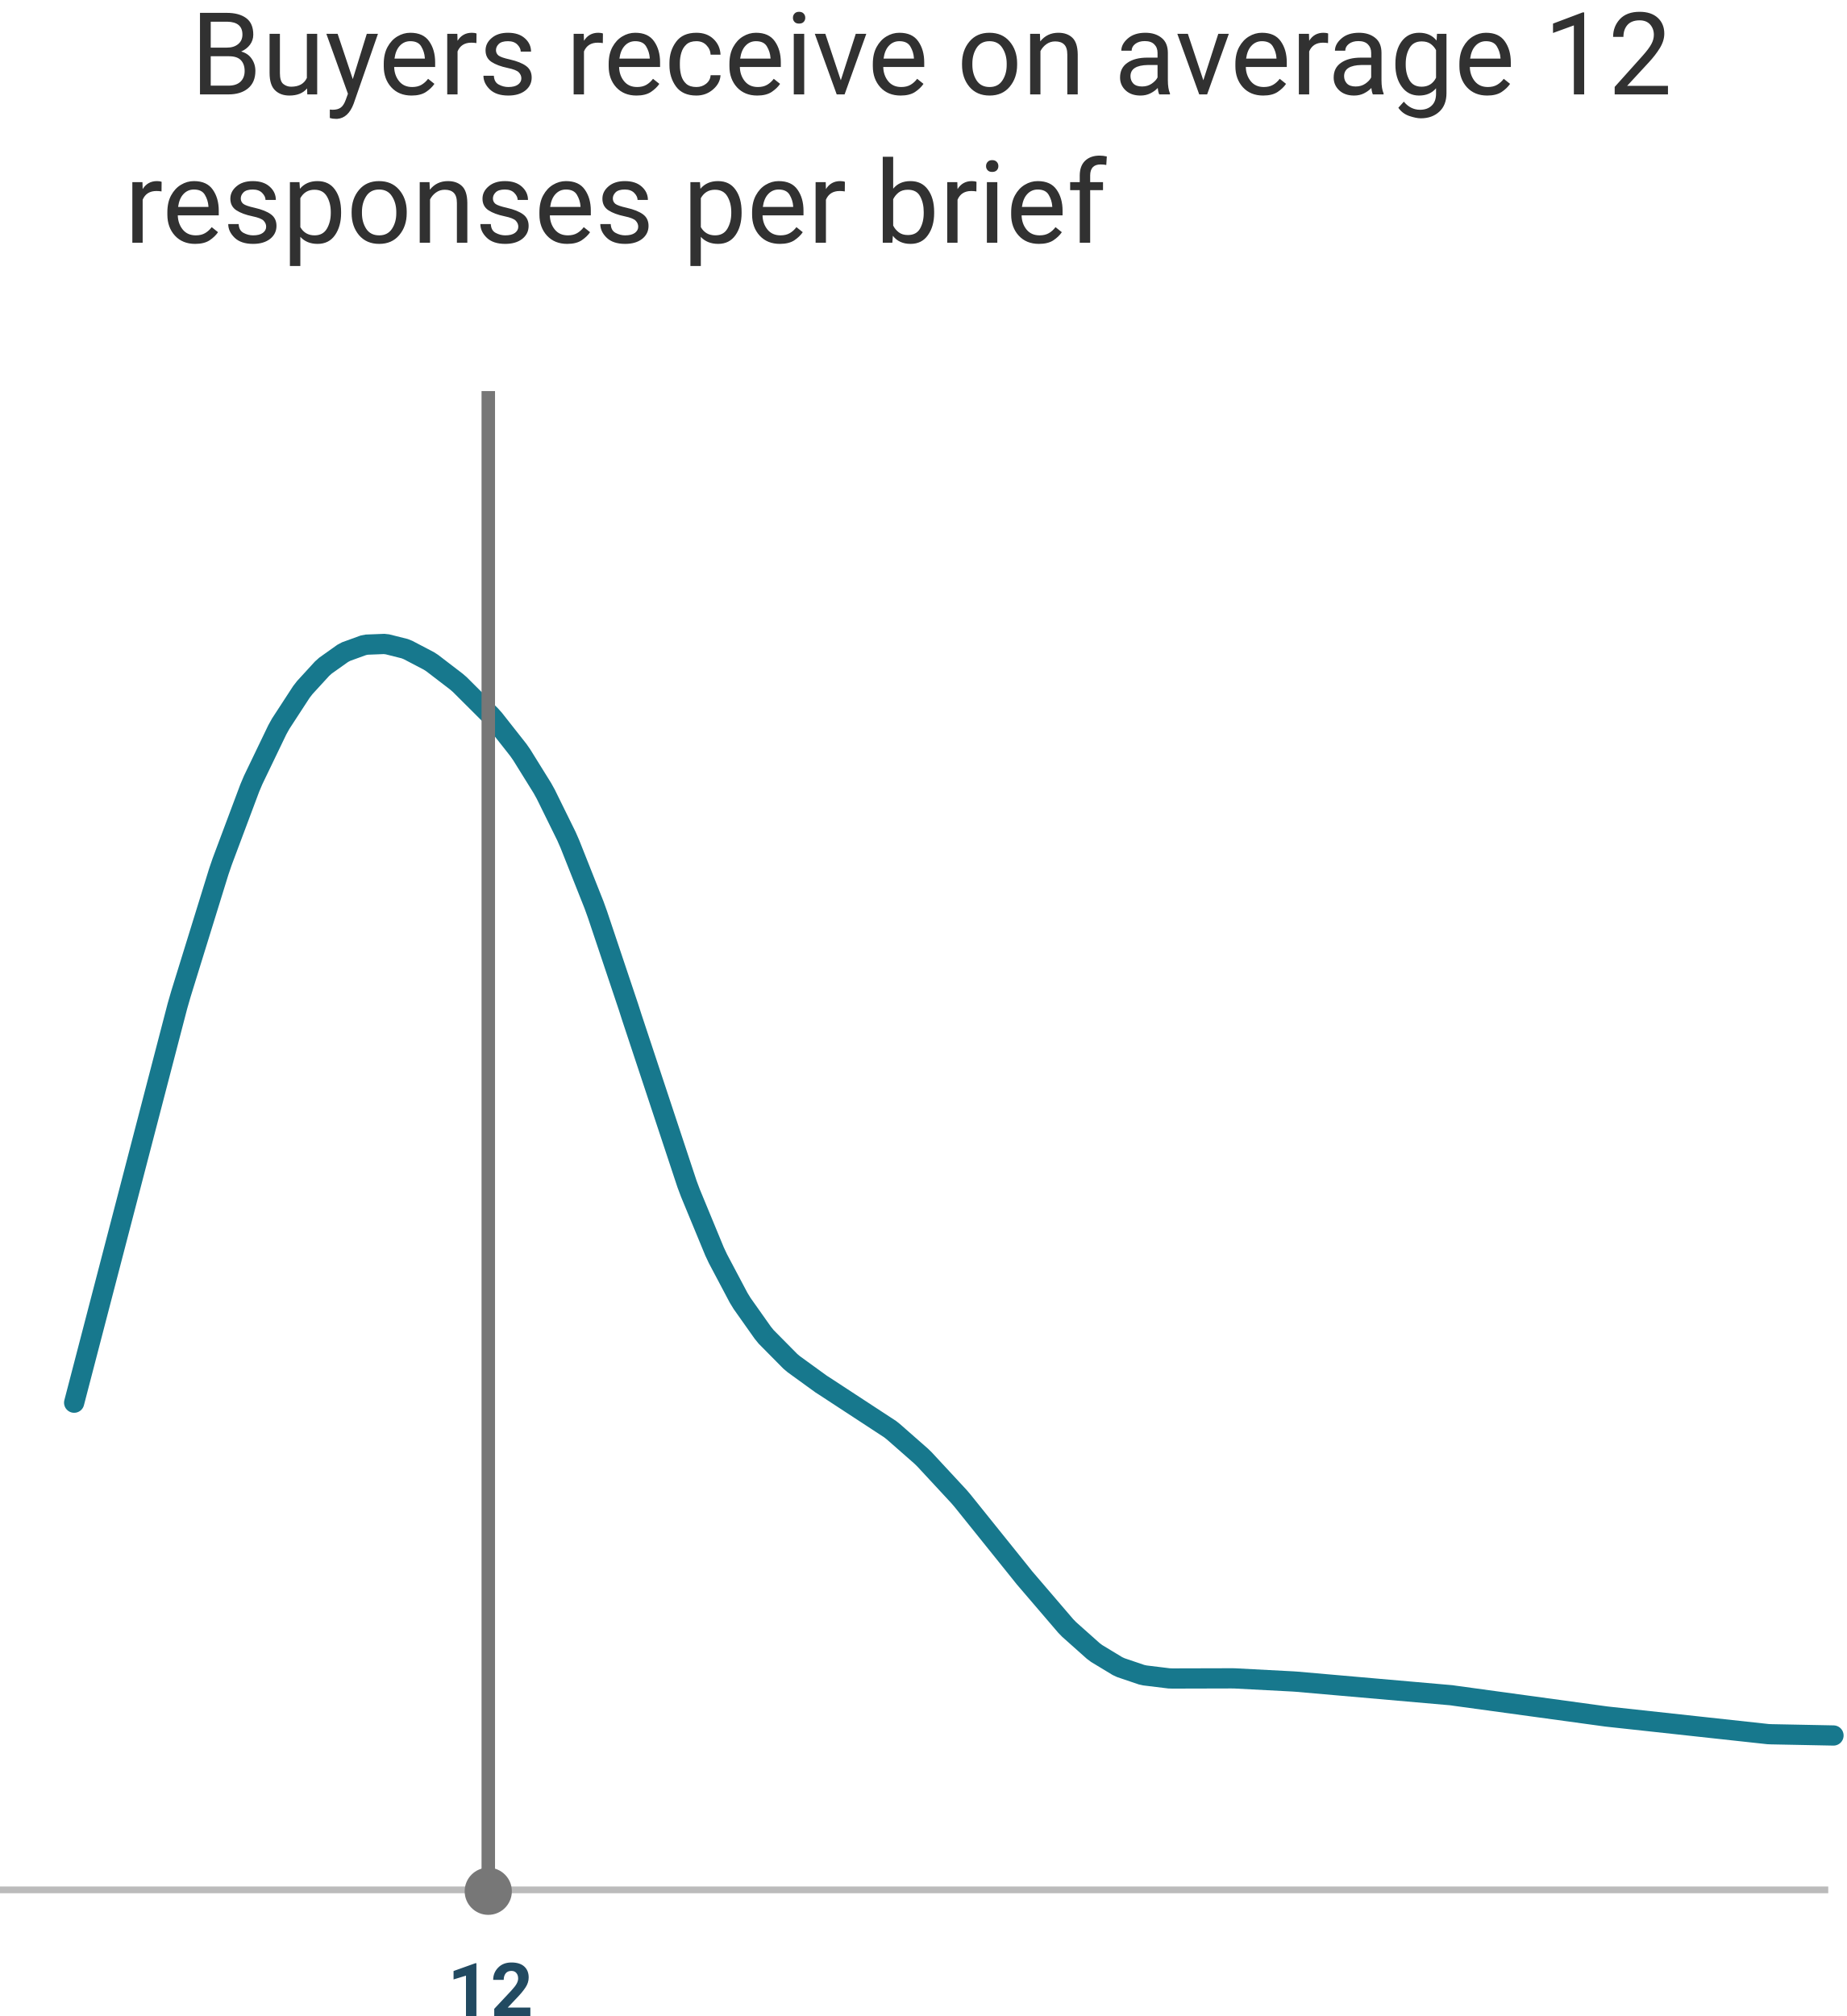
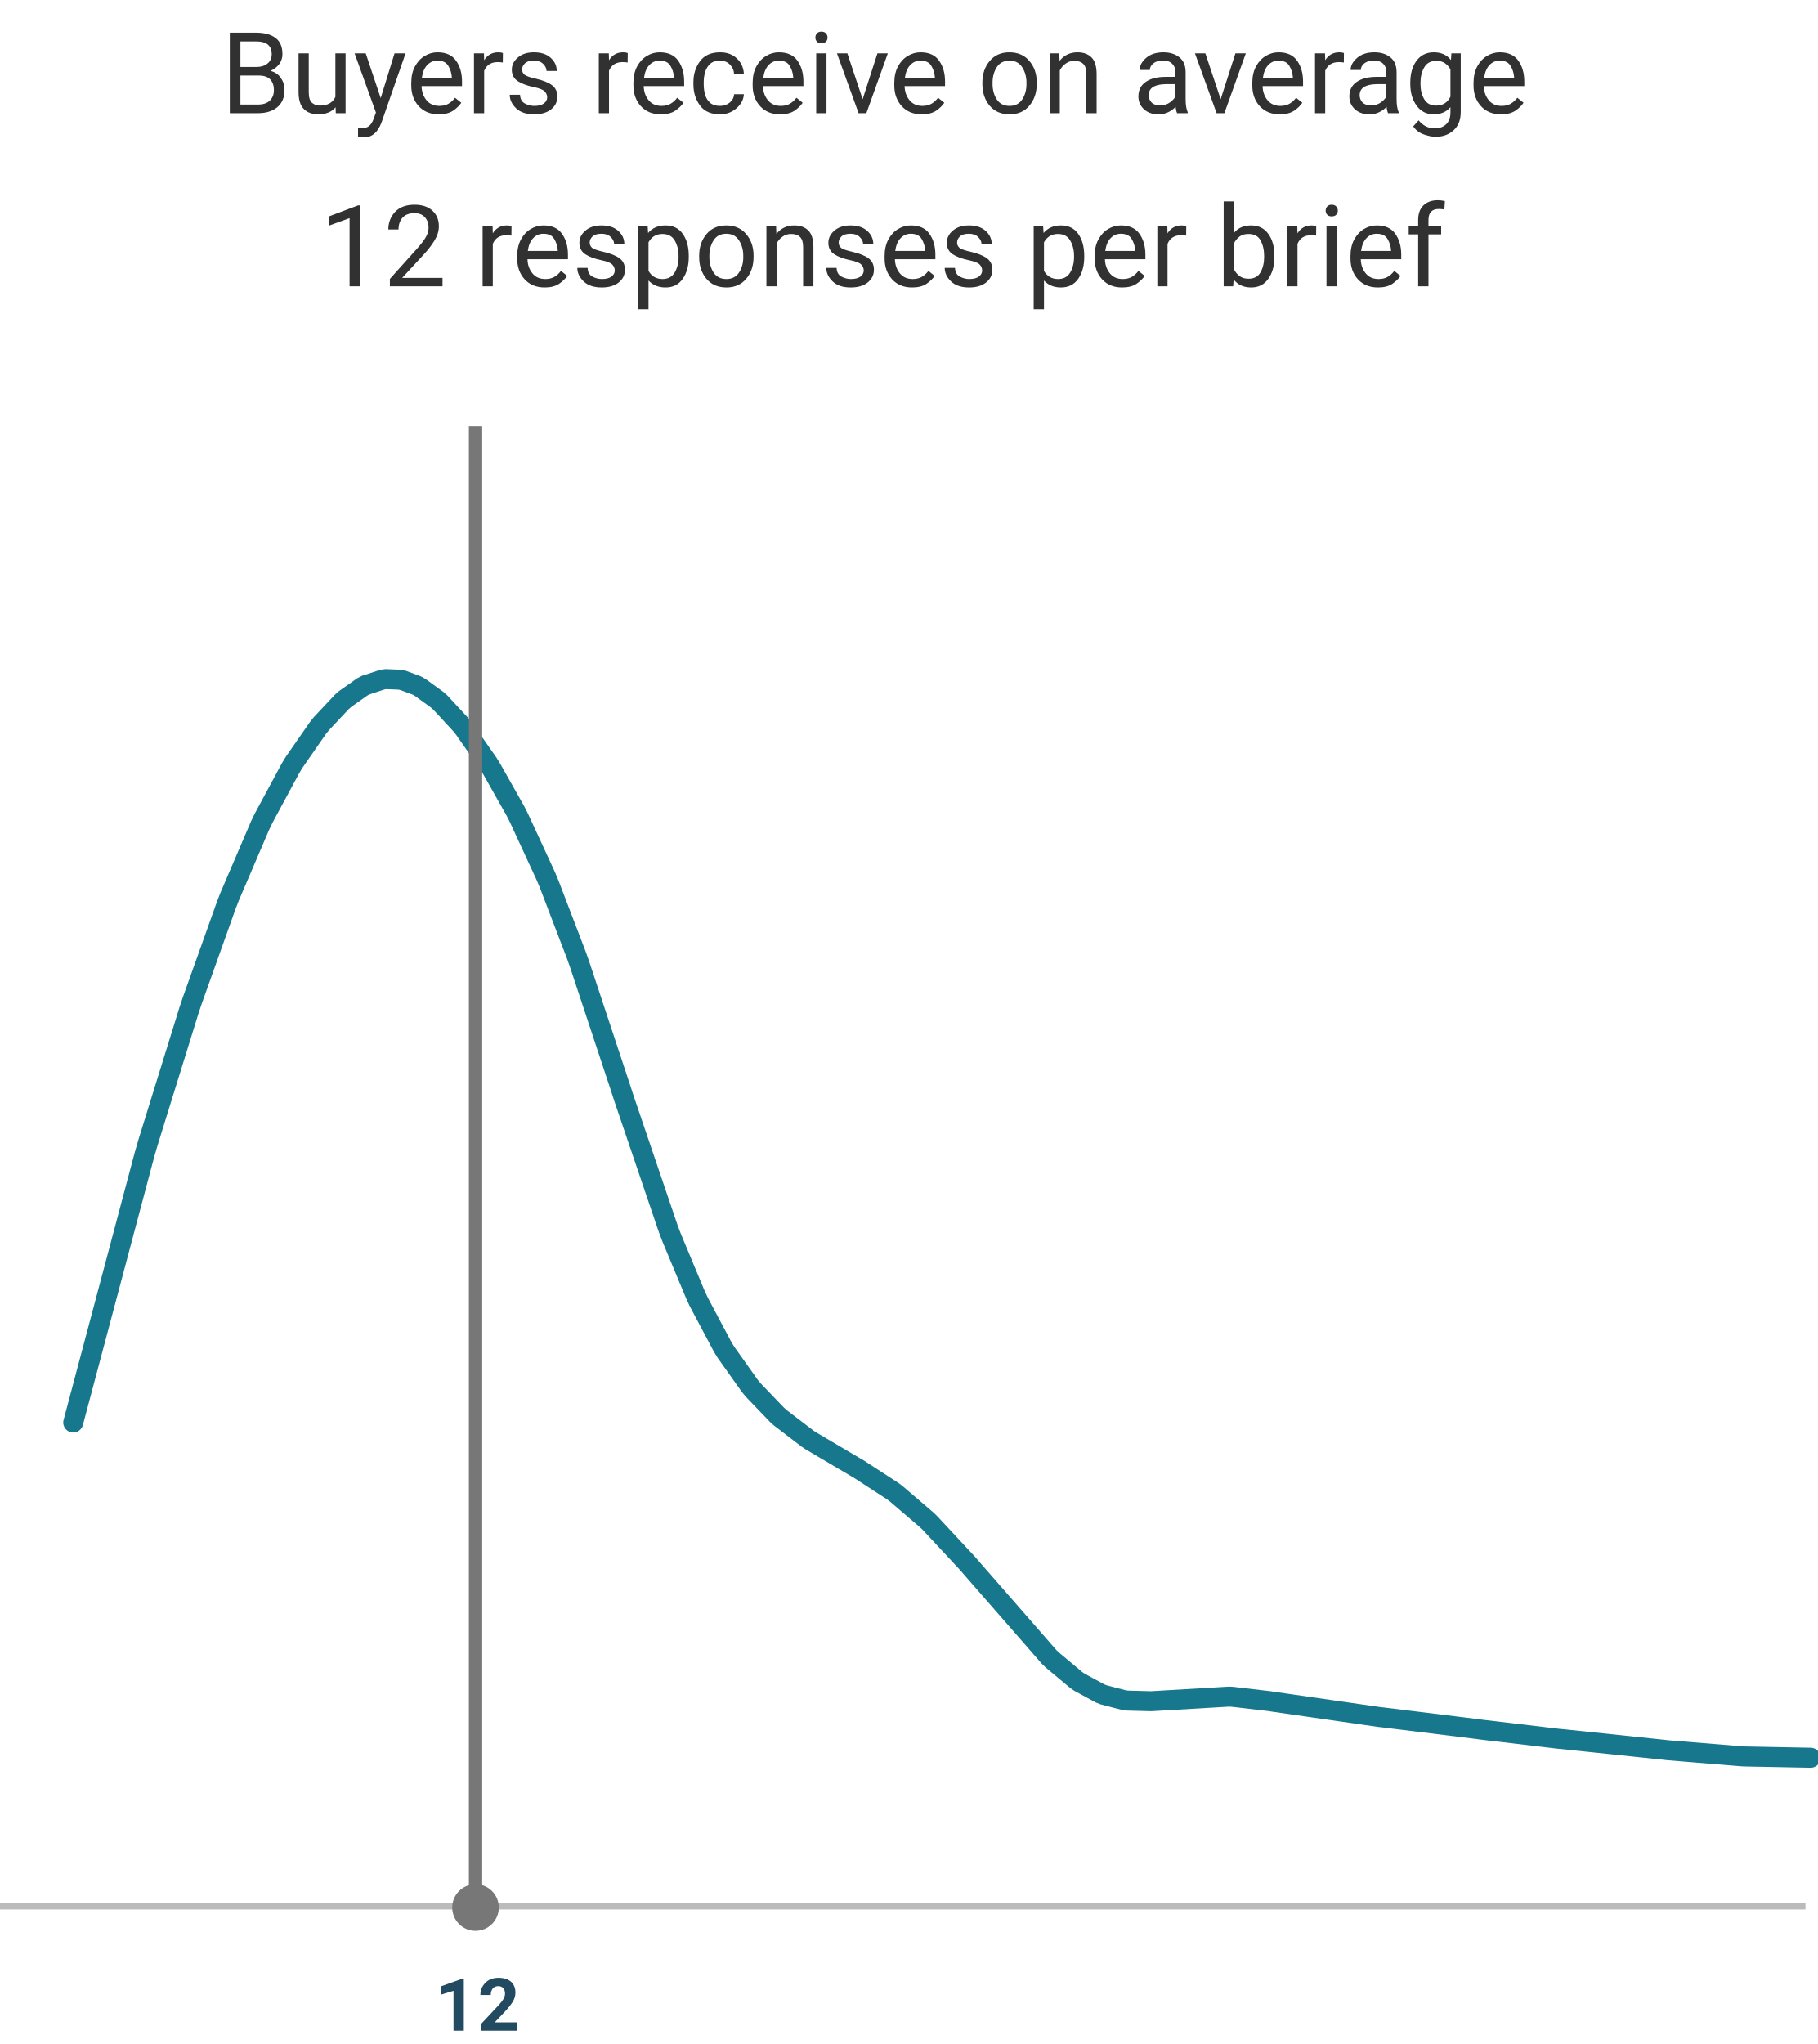
- <svg xmlns="http://www.w3.org/2000/svg" font-family="-apple-system, BlinkMacSystemFont, &quot;Segoe UI&quot;, Roboto, Helvetica, Arial, sans-serif, &quot;Apple Color Emoji&quot;, &quot;Segoe UI Emoji&quot;, &quot;Segoe UI Symbol&quot;" width="274px" height="299px" viewBox="0 0 274 299" version="1.1">
+ <svg xmlns="http://www.w3.org/2000/svg" font-family="-apple-system, BlinkMacSystemFont, &quot;Segoe UI&quot;, Roboto, Helvetica, Arial, sans-serif, &quot;Apple Color Emoji&quot;, &quot;Segoe UI Emoji&quot;, &quot;Segoe UI Symbol&quot;" width="273px" height="307px" viewBox="0 0 273 307" version="1.1" style="background: #FFFFFF;">
  <defs />
-   <g id="Mocks" stroke="none" stroke-width="1" fill="none" fill-rule="evenodd">
-     <g id="Nov-monthly-report-less-than-767px" transform="translate(-24, -4454)">
-       <g id="767-average-#-of-responses-per-brief" transform="translate(24, 4448)">
-         <g id="Group">
-           <polyline id="Shape" stroke="#17788D" stroke-width="3" stroke-linecap="round" points="11 214.037 26.322 155.208 26.833 153.435 32.452 135.282 32.964 133.782 37.048 122.887 37.56 121.677 41.136 114.246 41.644 113.331 44.709 108.627 45.22 107.968 47.774 105.18 48.286 104.721 50.839 102.908 51.351 102.635 53.905 101.707 54.416 101.608 56.97 101.508 57.481 101.564 60.035 102.206 60.542 102.41 63.608 104.014 64.119 104.344 67.696 107.084 68.208 107.526 72.803 112.108 73.315 112.685 76.887 117.22 77.399 117.953 80.464 122.887 80.976 123.814 84.041 130.04 84.548 131.198 88.125 140.211 88.637 141.629 93.232 155.334 93.744 156.929 101.916 181.594 102.428 182.96 106.001 191.605 106.512 192.693 109.577 198.481 110.089 199.318 113.154 203.654 113.661 204.278 117.238 207.894 117.75 208.327 121.834 211.288 122.346 211.614 132.053 217.965 132.56 218.368 136.649 221.958 137.16 222.457 142.267 227.963 142.779 228.561 151.459 239.357 151.97 239.998 158.101 247.152 158.612 247.677 162.185 250.859 162.696 251.241 165.762 253.096 166.273 253.335 169.339 254.375 169.846 254.488 173.423 254.926 173.934 254.943 182.618 254.921 183.126 254.926 191.81 255.381 192.321 255.416 215.304 257.427 215.816 257.501 238.291 260.579 238.798 260.636 262.297 263.194 262.804 263.215 272 263.397" />
-           <g id="Group-7-Copy" transform="translate(0, 285)" stroke="#BBBBBB">
-             <path d="M0,1.292 L271.222,1.292" id="Shape" />
-           </g>
-           <text id="Buyers-receive-on-av" font-size="17" font-weight="normal" line-spacing="26" fill="#313131">
-             <tspan x="28.26" y="20">Buyers receive on average 12 </tspan>
-             <tspan x="18.461" y="42">responses per brief</tspan>
-           </text>
-           <g id="Group-9" transform="translate(10.50644, 70)" stroke-opacity="0" stroke="#000000">
-             <path d="M7.38964445e-13,0 L7.38964445e-13,218.188" id="Shape" />
-           </g>
-           <text id="12" font-size="11" font-weight="bold" letter-spacing="0.1" fill="#224A61">
-             <tspan x="66.378" y="305">12</tspan>
-           </text>
-           <path d="M72.437,65 L72.437,287.085" id="Line-3-Copy" stroke="#777777" stroke-width="2" stroke-linecap="square" />
-           <circle id="Oval-22-Copy" fill="#777777" cx="72.434" cy="286.5" r="3.5" />
+   <g id="Symbols" stroke="none" stroke-width="1" fill="none" fill-rule="evenodd">
+     <g id="767-average-#-of-responses-per-brief">
+       <g id="Group" transform="translate(0, -1)">
+         <polyline id="Shape" stroke="#17788D" stroke-width="3" stroke-linecap="round" points="11 214.654 21.726 174.343 22.238 172.586 28.364 152.838 28.875 151.302 33.983 136.99 34.494 135.672 39.09 124.947 39.602 123.884 43.69 116.301 44.202 115.468 47.774 110.323 48.286 109.685 51.351 106.419 51.863 105.972 54.416 104.171 54.928 103.902 57.481 103.065 57.989 103 60.035 103.082 60.542 103.187 62.589 103.95 63.096 104.228 65.65 106.076 66.161 106.531 69.226 109.846 69.738 110.488 73.315 115.598 73.822 116.418 77.399 122.752 77.911 123.75 81.995 132.591 82.506 133.81 86.595 144.487 87.102 145.927 93.232 164.43 93.744 166.013 100.382 185.536 100.893 186.889 104.47 195.462 104.982 196.559 108.554 203.288 109.066 204.125 112.643 209.162 113.154 209.782 116.727 213.5 117.238 213.96 121.327 217.084 121.834 217.422 128.476 221.34 128.988 221.635 134.095 224.953 134.606 225.335 139.202 229.27 139.714 229.76 145.333 235.799 145.84 236.389 157.589 249.846 158.101 250.337 161.673 253.326 162.185 253.673 165.25 255.339 165.762 255.543 168.827 256.345 169.339 256.415 172.911 256.51 173.423 256.48 184.66 255.82 185.172 255.851 190.787 256.51 191.298 256.592 207.132 258.874 207.643 258.931 221.946 260.696 222.458 260.77 234.203 262.163 234.714 262.206 250.036 263.816 250.548 263.876 261.785 264.796 262.297 264.813 272 265" />
+         <g id="Group-7-Copy" transform="translate(0, 286)" stroke="#BBBBBB">
+           <path d="M0,1.292 L271.222,1.292" id="Shape" />
        </g>
+         <text id="Buyers-receive-on-av" font-size="17" font-weight="normal" line-spacing="26" fill="#313131">
+           <tspan x="33.116" y="18">Buyers receive on average </tspan>
+           <tspan x="47.999" y="44">12 responses per brief</tspan>
+         </text>
+         <text id="12" font-size="11" font-weight="bold" letter-spacing="0.1" fill="#224A61">
+           <tspan x="65.378" y="306">12</tspan>
+         </text>
+         <path d="M71.437,66 L71.437,288.085" id="Line-3-Copy" stroke="#777777" stroke-width="2" stroke-linecap="square" />
+         <circle id="Oval-22-Copy" fill="#777777" cx="71.434" cy="287.5" r="3.5" />
      </g>
    </g>
  </g>
</svg>
